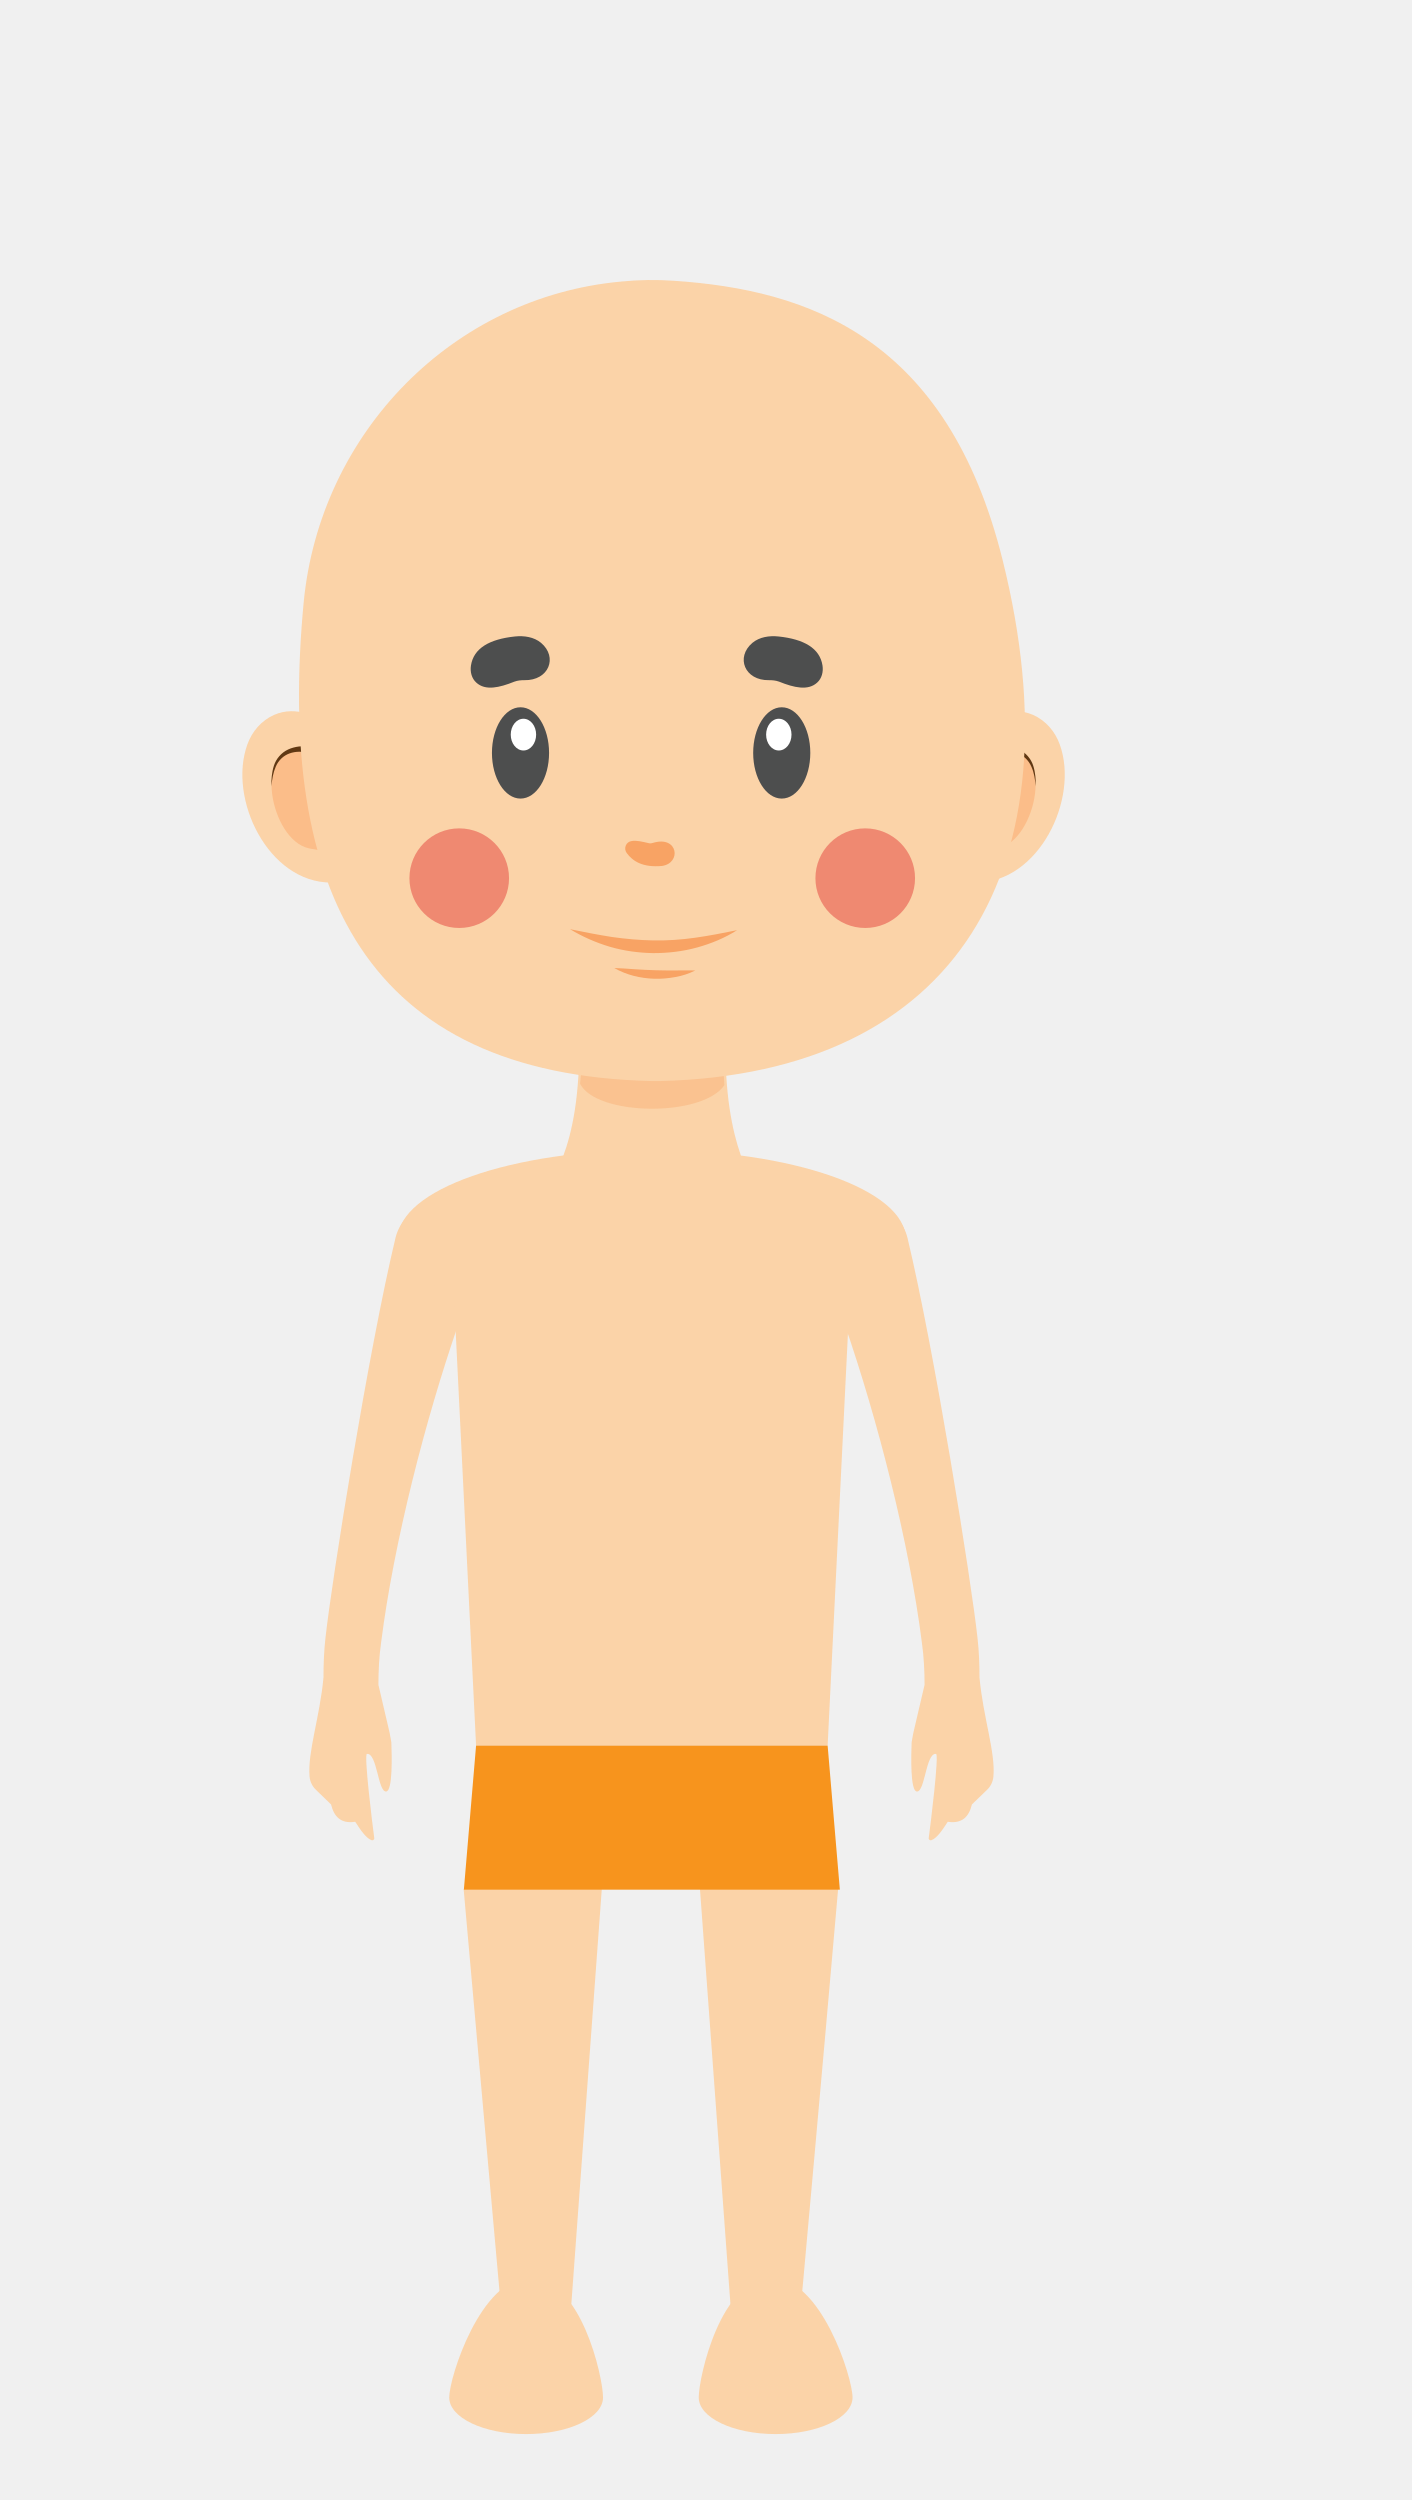
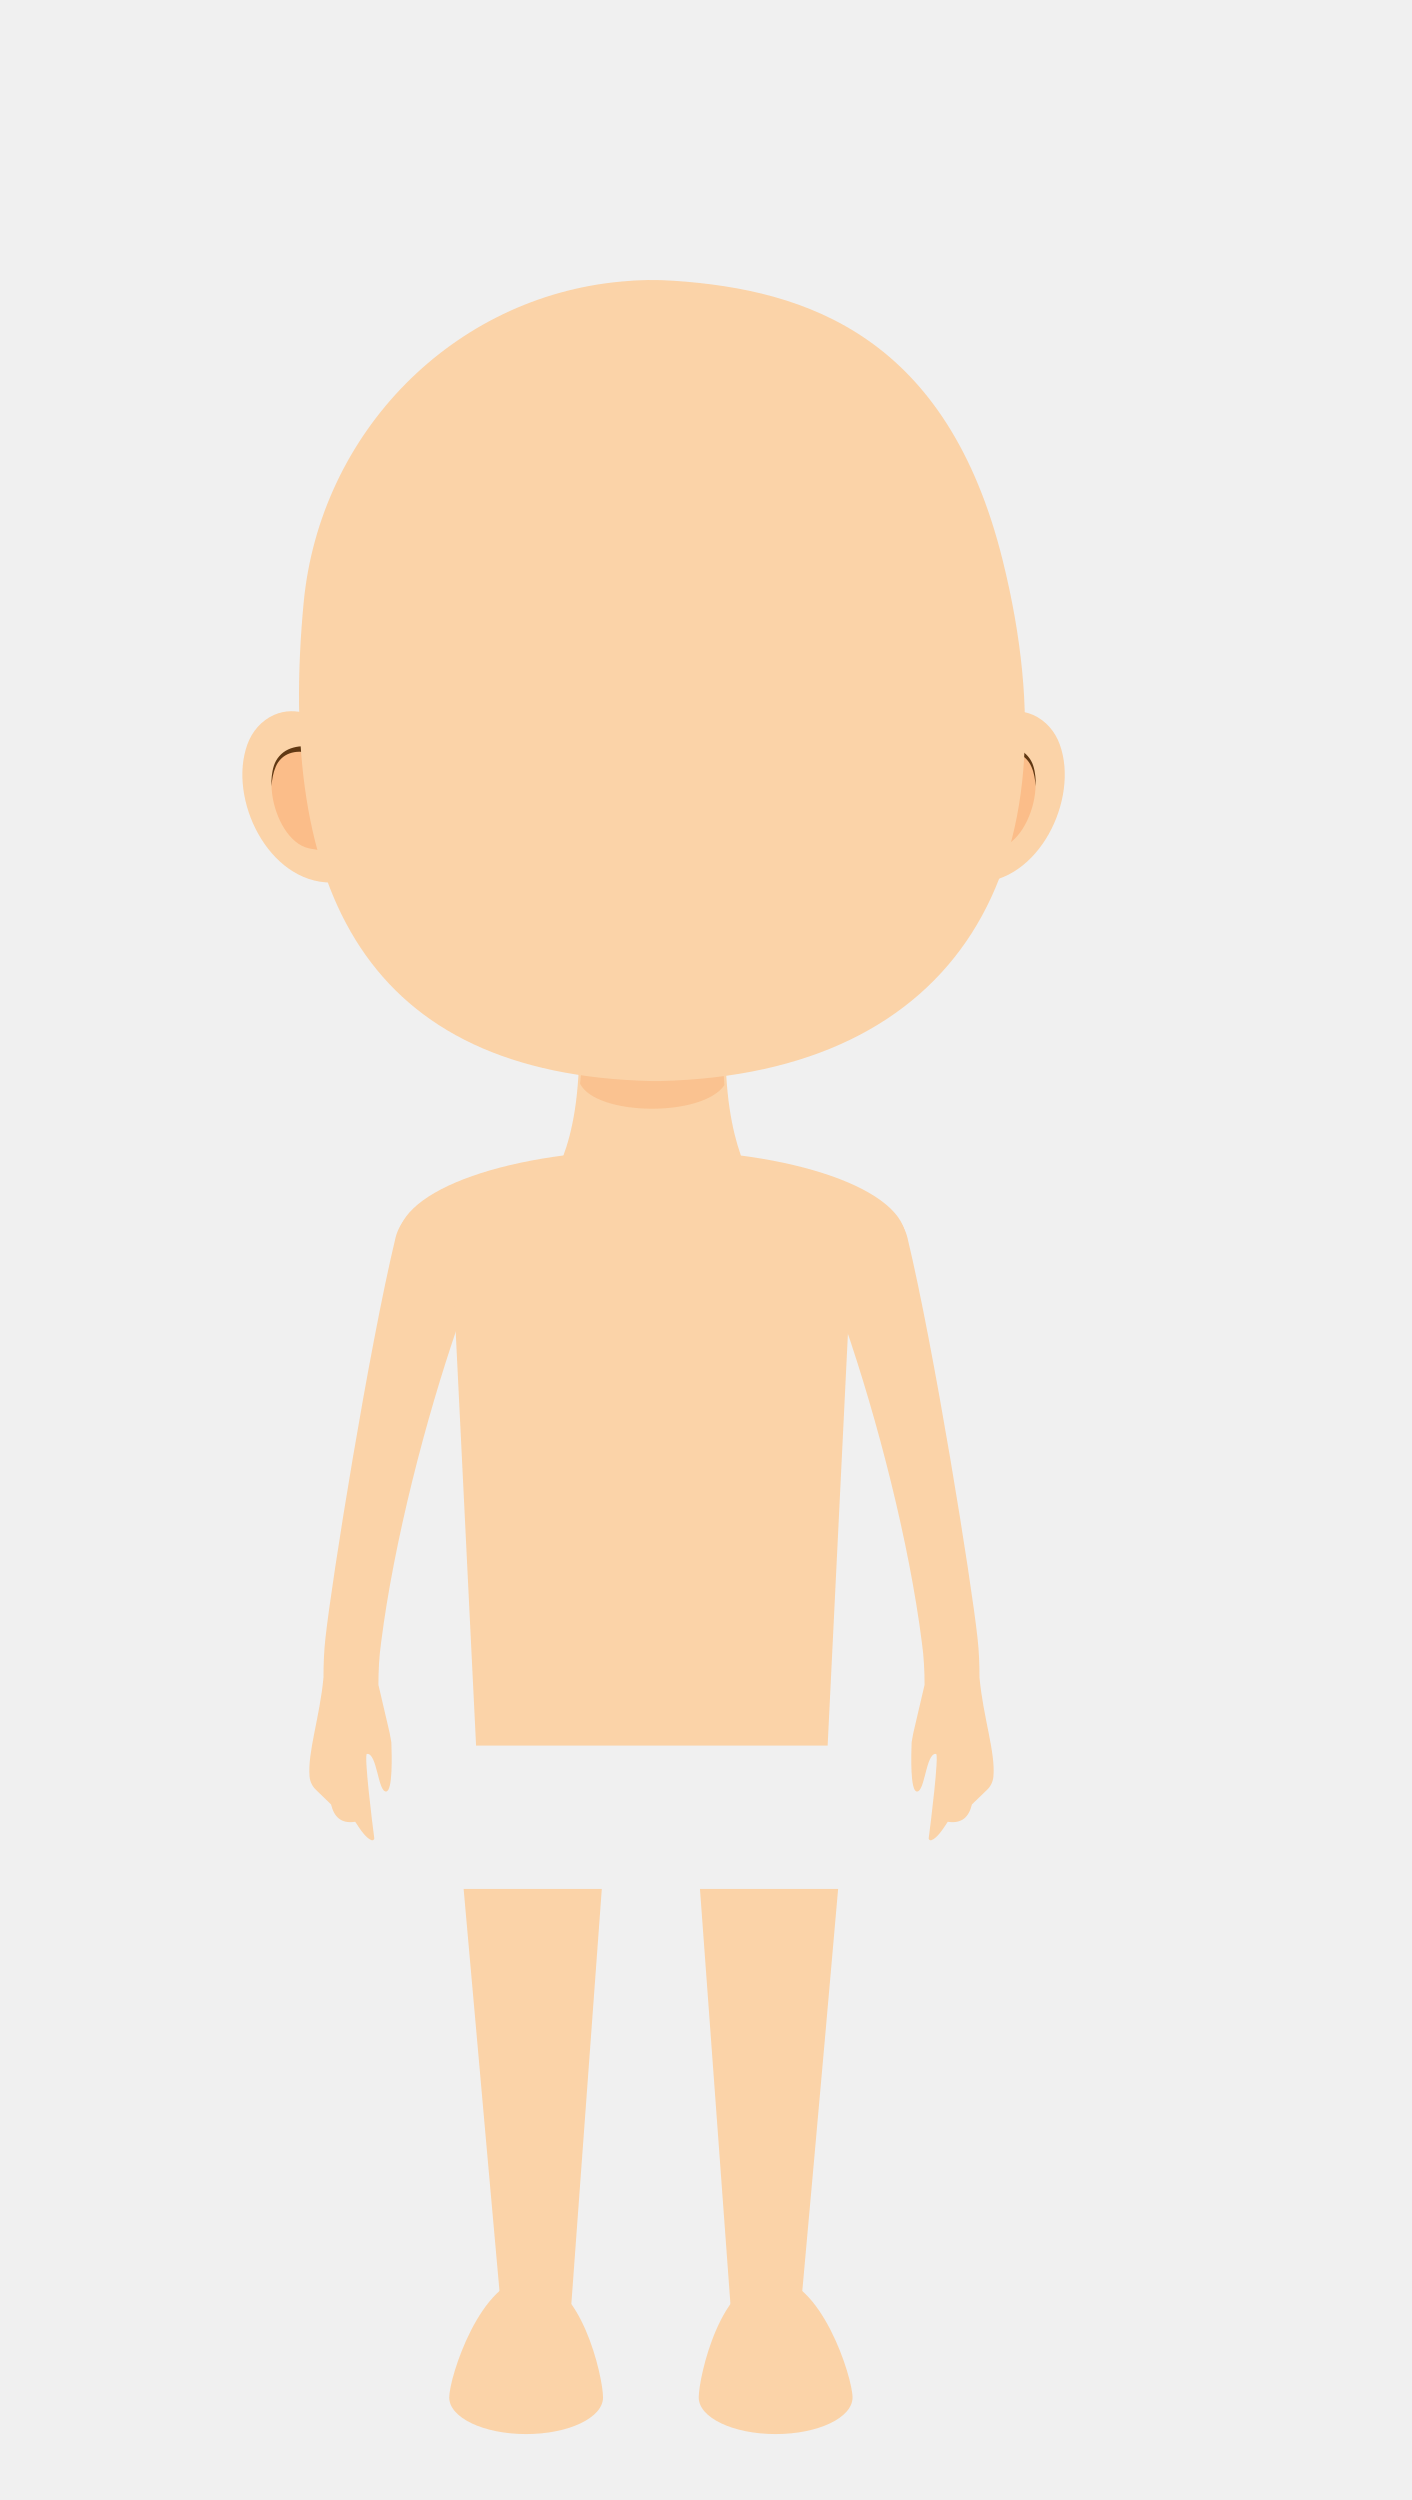
- <svg xmlns="http://www.w3.org/2000/svg" version="1.1" id="Layer_1" x="0px" y="0px" viewBox="0 0 578 1024" style="enable-background:new 0 0 578 1024;" xml:space="preserve">
+ <svg xmlns="http://www.w3.org/2000/svg" version="1.1" x="0px" y="0px" viewBox="0 0 578 1024" style="enable-background:new 0 0 578 1024;" xml:space="preserve">
  <style type="text/css">
	.st0{display:none;fill:#754C29;}
	.st1{fill:#FBD3A8;}
	.st2{opacity:0.35;fill:#F8A364;}
	.st3{fill:#FBBD89;}
	.st4{fill:#603813;}
- 	.st5{fill:#F8A364;}
- 	.st6{fill:#4D4E4E;}
- 	.st7{fill:#FFFFFF;}
- 	.st8{fill:#EF8971;}
- 	.st9{display:none;}
- 	.st10{display:inline;fill:#F15A29;}
- 	.st11{display:inline;fill:#F7941D;}
- 	.st12{display:none;fill:#333333;}
+ 	.st5{display:none;}
+ 	.st6{display:inline;fill:#F15A29;}
+ 	.st7{display:inline;fill:#F7941D;}
+ 	.st8{display:inline;fill:#333333;}
+ 	.st9{display:inline;fill:#E6E6E6;}
+ 	.st10{display:inline;fill:#12416D;}
+ 	.st11{display:inline;opacity:0.22;fill:#231F20;}
+ 	.st12{display:inline;fill:#255A9E;}
	.st13{display:inline;}
- 	.st14{fill:#E6E6E6;}
- 	.st15{fill:#DD3B10;}
- 	.st16{opacity:0.22;fill:#231F20;}
- 	.st17{fill:#F7941D;}
+ 	.st14{fill:#1A4C82;}
+ 	.st15{display:inline;fill:#1B75BC;}
+ 	.st16{fill:#F8A364;}
+ 	.st17{fill:#4D4E4E;}
+ 	.st18{fill:#FFFFFF;}
+ 	.st19{fill:#EF8971;}
</style>
-   <path class="st0" d="M279.1,709.2h-4.8h-87.1l8.1,175.3c0.1,1.6,1,3,2.4,3.7c12.8,6.6,48,8.9,62.5,0c1.2-0.8,2-2.1,2.1-3.5  l5.4-101.5c0.1-2,1.2-3.8,3-4.9l0.1-0.1c3.8-2.2,8.4-2.2,12.2,0.1l0,0c1.7,1,2.8,2.8,2.9,4.8l5.4,101.6c0.1,1.4,0.9,2.8,2.1,3.5  c14.5,8.9,49.7,6.6,62.5,0c1.4-0.7,2.3-2.1,2.4-3.7l8.1-175.3H279.1z" />
-   <path class="st1" d="M374.1,709.8l4.6-19.7l0,0c0-5.8-0.3-11.6-1.1-17.3c-5.2-41-18.1-91.2-31.6-130.3c-3.2-9.3-5.2-19-6-28.8  l-0.3-4.5c-0.8-10.9,9.8-19,20.1-15.4h0c6,2.1,10.4,7.1,11.9,13.2c11,45.9,26.1,140.1,28.7,164c0.6,5.3,0.8,10.7,0.8,16.1v0  c1.5,16.3,6.6,30.7,5.7,40.6c-0.2,2.1-1.1,4-2.7,5.5l-6.1,5.9c-1.2,5-4,8-9.9,7.1c-2.3,3.6-4.5,6.7-6.6,7.5  c-0.6,0.3-1.3-0.2-1.2-0.8c0.8-5.9,4.3-34.3,3-34.5c-4.2-0.5-4.5,15.8-7.9,15.4c-2.7-0.3-2.3-14.8-2.1-20.1  C373.7,712.3,373.8,711.1,374.1,709.8z" />
-   <path class="st1" d="M159.6,709.8l-4.6-19.7l0,0c0-5.8,0.3-11.6,1.1-17.3c5.2-41,18.1-91.2,31.6-130.3c3.2-9.3,5.2-19,6-28.8  l0.3-4.5c0.8-10.9-9.8-19-20.1-15.4h0c-6,2.1-10.4,7.1-11.9,13.2c-11,45.9-26.1,140.1-28.7,164c-0.6,5.3-0.8,10.7-0.8,16.1v0  c-1.5,16.3-6.6,30.7-5.7,40.6c0.2,2.1,1.1,4,2.7,5.5l6.1,5.9c1.2,5,4,8,9.9,7.1c2.3,3.6,4.5,6.7,6.6,7.5c0.6,0.3,1.3-0.2,1.2-0.8  c-0.8-5.9-4.3-34.3-3-34.5c4.2-0.5,4.5,15.8,7.9,15.4c2.7-0.3,2.3-14.8,2.1-20.1C160,712.3,159.9,711.1,159.6,709.8z" />
-   <path class="st1" d="M297.2,424.3h-27.9h-4.2h-27.9c0.5,24.3-2.9,39.6-6.5,49.2c-1.3,3.6-0.3,7.7,2.6,10.2  c13.1,11.7,52.2,15.9,68.1-1.3c2.4-2.6,3.1-6.3,1.9-9.6C300,463.3,296.7,448.1,297.2,424.3z" />
-   <path class="st2" d="M239.2,427.6l56.5,0.4l1,16.5c-9,13.2-52.4,12.7-59.1-0.6L239.2,427.6z" />
-   <g>
-     <path class="st1" d="M135.6,361.5c-25.8,0-42.3-34.4-34.3-56.5c1.9-5.4,5.8-9.9,11-12.2c9.3-4,17.8,0.9,23.3,4.6V361.5z" />
-     <path class="st3" d="M126.6,347.5c-16.1-3.4-23.2-42.6-3.1-40.1l11.4,1.3V349L126.6,347.5z" />
-     <path class="st4" d="M134.4,310.4c-2.6-0.9-5.2-1.8-7.9-2.2c-2.7-0.4-5.4-0.5-7.9,0.4c-2.5,0.9-4.5,2.8-5.6,5.3   c-1.1,2.5-1.6,5.3-1.8,8.2c-0.1-2.8,0.1-5.7,1-8.5c0.9-2.8,3-5.3,5.8-6.6c2.8-1.3,5.9-1.5,8.8-1.4c3,0.2,5.8,0.8,8.6,1.5   L134.4,310.4z" />
+   <g id="Layer_1">
+     <path class="st0" d="M279.1,709.2h-4.8h-87.1l8.1,175.3c0.1,1.6,1,3,2.4,3.7c12.8,6.6,48,8.9,62.5,0c1.2-0.8,2-2.1,2.1-3.5   l5.4-101.5c0.1-2,1.2-3.8,3-4.9l0.1-0.1c3.8-2.2,8.4-2.2,12.2,0.1l0,0c1.7,1,2.8,2.8,2.9,4.8l5.4,101.6c0.1,1.4,0.9,2.8,2.1,3.5   c14.5,8.9,49.7,6.6,62.5,0c1.4-0.7,2.3-2.1,2.4-3.7l8.1-175.3H279.1z" />
+     <path class="st1" d="M374.1,709.8l4.6-19.7l0,0c0-5.8-0.3-11.6-1.1-17.3c-5.2-41-18.1-91.2-31.6-130.3c-3.2-9.3-5.2-19-6-28.8   l-0.3-4.5c-0.8-10.9,9.8-19,20.1-15.4h0c6,2.1,10.4,7.1,11.9,13.2c11,45.9,26.1,140.1,28.7,164c0.6,5.3,0.8,10.7,0.8,16.1v0   c1.5,16.3,6.6,30.7,5.7,40.6c-0.2,2.1-1.1,4-2.7,5.5l-6.1,5.9c-1.2,5-4,8-9.9,7.1c-2.3,3.6-4.5,6.7-6.6,7.5   c-0.6,0.3-1.3-0.2-1.2-0.8c0.8-5.9,4.3-34.3,3-34.5c-4.2-0.5-4.5,15.8-7.9,15.4c-2.7-0.3-2.3-14.8-2.1-20.1   C373.7,712.3,373.8,711.1,374.1,709.8z" />
+     <path class="st1" d="M159.6,709.8l-4.6-19.7l0,0c0-5.8,0.3-11.6,1.1-17.3c5.2-41,18.1-91.2,31.6-130.3c3.2-9.3,5.2-19,6-28.8   l0.3-4.5c0.8-10.9-9.8-19-20.1-15.4h0c-6,2.1-10.4,7.1-11.9,13.2c-11,45.9-26.1,140.1-28.7,164c-0.6,5.3-0.8,10.7-0.8,16.1v0   c-1.5,16.3-6.6,30.7-5.7,40.6c0.2,2.1,1.1,4,2.7,5.5l6.1,5.9c1.2,5,4,8,9.9,7.1c2.3,3.6,4.5,6.7,6.6,7.5c0.6,0.3,1.3-0.2,1.2-0.8   c-0.8-5.9-4.3-34.3-3-34.5c4.2-0.5,4.5,15.8,7.9,15.4c2.7-0.3,2.3-14.8,2.1-20.1C160,712.3,159.9,711.1,159.6,709.8z" />
+     <path class="st1" d="M297.2,424.3h-27.9h-4.2h-27.9c0.5,24.3-2.9,39.6-6.5,49.2c-1.3,3.6-0.3,7.7,2.6,10.2   c13.1,11.7,52.2,15.9,68.1-1.3c2.4-2.6,3.1-6.3,1.9-9.6C300,463.3,296.7,448.1,297.2,424.3z" />
+     <path class="st2" d="M239.2,427.6l56.5,0.4l1,16.5c-9,13.2-52.4,12.7-59.1-0.6L239.2,427.6z" />
+     <g>
+       <path class="st1" d="M135.6,361.5c-25.8,0-42.3-34.4-34.3-56.5c1.9-5.4,5.8-9.9,11-12.2c9.3-4,17.8,0.9,23.3,4.6V361.5z" />
+       <path class="st3" d="M126.6,347.5c-16.1-3.4-23.2-42.6-3.1-40.1l11.4,1.3V349L126.6,347.5z" />
+       <path class="st4" d="M134.4,310.4c-2.6-0.9-5.2-1.8-7.9-2.2c-2.7-0.4-5.4-0.5-7.9,0.4c-2.5,0.9-4.5,2.8-5.6,5.3    c-1.1,2.5-1.6,5.3-1.8,8.2c-0.1-2.8,0.1-5.7,1-8.5c0.9-2.8,3-5.3,5.8-6.6c2.8-1.3,5.9-1.5,8.8-1.4c3,0.2,5.8,0.8,8.6,1.5    L134.4,310.4z" />
+     </g>
+     <g>
+       <path class="st1" d="M399.8,361.5c25.8,0,42.3-34.4,34.3-56.5c-1.9-5.4-5.8-9.9-11-12.2c-9.3-4-17.8,0.9-23.3,4.6V361.5z" />
+       <path class="st3" d="M408.8,347.5c16.1-3.4,23.2-42.6,3.1-40.1l-11.4,1.3V349L408.8,347.5z" />
+       <path class="st4" d="M400,307.1c2.8-0.7,5.7-1.3,8.6-1.5c2.9-0.1,6,0,8.8,1.4c2.8,1.3,4.9,3.8,5.8,6.6c0.9,2.8,1.1,5.7,1,8.5    c-0.2-2.8-0.6-5.6-1.8-8.2c-1.1-2.5-3.2-4.5-5.6-5.3c-2.5-0.9-5.2-0.8-7.9-0.4c-2.7,0.5-5.3,1.3-7.9,2.2L400,307.1z" />
+     </g>
+     <path class="st1" d="M410.7,229.5C388,138,330.9,118.7,276,115c-7.2-0.5-14.3-0.4-21.3,0.3c-69.3,6.2-123.6,62-130.3,131.3   C113.1,365.3,150.3,440,266.8,442.8h3.6C392.3,439.8,442,355.4,410.7,229.5z" />
+     <g class="st5">
+       <path class="st6" d="M382.9,497.3c-6.2-12.6-17.1-22.2-30.5-26.5l-40-13.2c-6.9,15.8-14.4,25.6-32.3,25.8    c-17.9-0.2-25.2-10-32.1-25.8l-40.2,13.2c-13.3,4.4-24.3,13.9-30.5,26.5l-28.6,58.5l37.5,14.7l14,136.7h75.9h7.8H360l13.3-136.7    l38.2-14.7L382.9,497.3z" />
+       <path class="st7" d="M377.4,707.3c0,0-3.2-44.3-4.1-136.7c-27.4-0.3-25-48.9-26.3-101.5l-13.2-4.1c2.1,49.3-16,75.2-54,78.1    c-38-2.8-56.1-28.8-54-78.1l-13.2,4.6c-1.3,52.6,1.1,100.7-26.3,101c-0.9,92.5-5.3,136.7-5.3,136.7    C239.4,731.4,328.7,728.5,377.4,707.3z" />
+     </g>
+     <polygon class="st1" points="339,715 195,715 185,512 349,512  " />
+     <ellipse class="st1" cx="267" cy="507.5" rx="104" ry="36.5" />
+     <path class="st1" d="M205,943l29,1l12.5-170.3h-56.6C196.6,849.4,205,943,205,943z" />
+     <path class="st1" d="M247,982c0,8.3-14.1,15-31.5,15s-31.5-6.7-31.5-15s13-49,33-49C238,933,247,973.7,247,982z" />
+     <path class="st1" d="M328.2,943l-29,1l-12.5-170.3h56.6C336.7,849.4,328.2,943,328.2,943z" />
+     <path class="st1" d="M286.2,982c0,8.3,14.1,15,31.5,15s31.5-6.7,31.5-15s-13-49-33-49C295.2,933,286.2,973.7,286.2,982z" />
  </g>
-   <g>
-     <path class="st1" d="M399.8,361.5c25.8,0,42.3-34.4,34.3-56.5c-1.9-5.4-5.8-9.9-11-12.2c-9.3-4-17.8,0.9-23.3,4.6V361.5z" />
-     <path class="st3" d="M408.8,347.5c16.1-3.4,23.2-42.6,3.1-40.1l-11.4,1.3V349L408.8,347.5z" />
-     <path class="st4" d="M400,307.1c2.8-0.7,5.7-1.3,8.6-1.5c2.9-0.1,6,0,8.8,1.4c2.8,1.3,4.9,3.8,5.8,6.6c0.9,2.8,1.1,5.7,1,8.5   c-0.2-2.8-0.6-5.6-1.8-8.2c-1.1-2.5-3.2-4.5-5.6-5.3c-2.5-0.9-5.2-0.8-7.9-0.4c-2.7,0.5-5.3,1.3-7.9,2.2L400,307.1z" />
+   <g id="Layer_2" class="st5">
+     <path class="st8" d="M230.9,160.7c-109-1.6-75,126.3-102.4,186.9c-67.9-156-54.2-268,72.3-282.9c61.7-106.7,149,33.5,242,4.6   c-1.2,7.9-5.6,14-11.1,19.7c-0.3,0.3-0.1,0.9,0.4,0.8c10.3-1,19.1-5.2,25.9-12.9c0,12.1-5.9,20.5-16.4,26c-0.4,0.2-0.3,0.9,0.2,0.9   c8.1,0.5,15.8-1.6,22.9-6.8c-1.2,7-5.7,11.9-11,15.9c-0.3,0.3-0.2,0.8,0.2,0.8c32.2,5.8,42.7,27.6,32.6,60.6   c-10.3,56.5-22.9,105.6-79.8,172.7c0.4-41.9-1-80.9-7.5-112c-0.7-3.4-3.6-5.9-7.1-6.1c-78.3-4.4-127.3-26.1-154.9-64.9   C235.6,162,233.3,160.8,230.9,160.7z" />
  </g>
-   <path class="st1" d="M410.7,229.5C388,138,330.9,118.7,276,115c-7.2-0.5-14.3-0.4-21.3,0.3c-69.3,6.2-123.6,62-130.3,131.3  C113.1,365.3,150.3,440,266.8,442.8h3.6C392.3,439.8,442,355.4,410.7,229.5z" />
-   <path class="st5" d="M265.9,345.4c0.6,0.1,1.1,0,1.7-0.2c10.2-3,11.6,8.4,3.5,9.5c-7.8,0.7-11.9-1.9-14.4-5.3  c-1.4-1.9-0.3-4.6,2-4.9C260.6,344.1,263.3,344.8,265.9,345.4z" />
-   <g>
-     <ellipse class="st6" cx="213.2" cy="308.4" rx="11.7" ry="18.7" />
-     <ellipse class="st7" cx="214.4" cy="300.9" rx="5.2" ry="6.5" />
+   <g id="Layer_3" class="st5">
+     <path class="st9" d="M236.1,923.3l1.4-18.5l-36.2,0.1c0,0,1.8,16.6,1.8,21c0,0-2.2,10.4-6.1,16.9c-3.9,6.5,7.2,13.1,21.5,13.1   c14.3,0,21.8-2.7,22.2-7.1C241.2,944.6,236.1,931,236.1,923.3z" />
+     <path class="st10" d="M253.4,985.8c-0.9-8.2-6.1-11-6.1-11c0-1.9-32.7,0-32.7,0s-32.7-1.9-32.7,0c0,0-5.2,2.8-6.1,11   c-0.9,8.2-3,18.2,38.8,18.2C256.4,1004,254.3,994,253.4,985.8z" />
+     <path class="st11" d="M214.6,1004c41.8,0,39.7-10,38.8-18.2c-0.7-6.5-4-9.6-5.4-10.6l-9.4,4.2c0,0,7.1,17.1-28.5,19.7   c-35.6,2.6-34.3-13.3-34.3-13.3C175,994,172.8,1004,214.6,1004z" />
+     <path class="st12" d="M229.6,943.3c0,0,0.4-6.9-3.9-7.4c-4.3-0.4-14.3-0.4-17.8,0c-3.5,0.4-4.8,7.4-4.8,7.4s-7.4-0.4-9.1,4.8   c-1.7,5.2-13,25.1-13.9,32.9c0,0,7.3,4.8,38.3,4.8c31,0,30.6-5.2,30.6-5.2s-7.7-26.6-8.3-31.7C240.1,943.9,229.6,943.3,229.6,943.3   z" />
+     <path class="st11" d="M249.1,980.6c0,0-7.7-26.6-8.3-31.7c-1.2,38.8-60.6,32.1-60.6,32.1s7.3,4.8,38.3,4.8   C249.5,985.8,249.1,980.6,249.1,980.6z" />
+     <g class="st13">
+       <polygon class="st14" points="237.5,906.3 201.4,906.3 201.3,903.5 237.7,903.5   " />
+     </g>
+     <path class="st9" d="M297.2,923.3l-1.4-18.5L332,905c0,0-1.8,16.6-1.8,21c0,0,2.2,10.4,6.1,16.9c3.9,6.5-7.2,13.1-21.5,13.1   c-14.3,0-21.8-2.7-22.2-7.1C292,944.6,297.2,931,297.2,923.3z" />
+     <path class="st10" d="M279.8,985.8c0.9-8.2,6.1-11,6.1-11c0-1.9,32.7,0,32.7,0s32.7-1.9,32.7,0c0,0,5.2,2.8,6.1,11   c0.9,8.2,3,18.2-38.8,18.2C276.8,1004,279,994,279.8,985.8z" />
+     <path class="st11" d="M318.6,1004c-41.8,0-39.7-10-38.8-18.2c0.7-6.5,4-9.6,5.4-10.6l9.4,4.2c0,0-7.1,17.1,28.5,19.7   c35.6,2.6,34.3-13.3,34.3-13.3C358.3,994,360.4,1004,318.6,1004z" />
+     <path class="st12" d="M303.7,943.3c0,0-0.4-6.9,3.9-7.4c4.3-0.4,14.3-0.4,17.8,0c3.5,0.4,4.8,7.4,4.8,7.4s7.4-0.4,9.1,4.8   c1.7,5.2,13,25.1,13.9,32.9c0,0-7.3,4.8-38.3,4.8c-31,0-30.6-5.2-30.6-5.2s7.7-26.6,8.3-31.7C293.1,943.9,303.7,943.3,303.7,943.3z   " />
+     <path class="st11" d="M284.2,980.6c0,0,7.7-26.6,8.3-31.7c1.2,38.8,60.6,32.1,60.6,32.1s-7.3,4.8-38.3,4.8   C283.7,985.8,284.2,980.6,284.2,980.6z" />
+     <g class="st13">
+       <polygon class="st14" points="295.7,906.3 331.8,906.3 332,903.5 295.6,903.5   " />
+     </g>
  </g>
-   <g>
-     <ellipse class="st6" cx="320.2" cy="308.4" rx="11.7" ry="18.7" />
-     <ellipse class="st7" cx="319" cy="300.9" rx="5.2" ry="6.5" />
+   <g id="Layer_4" class="st5">
+     <path class="st15" d="M271,715h-8.5h-74.6v126.8c26.1,8.6,50.4,8,73.1,0v-42.4c0-0.8,0.4-1.6,1-2.2h0c2.8-2.3,6.7-2.3,9.5,0l0,0   c0.7,0.5,1,1.3,1,2.2v42.4c22.7,8,47,8.6,73.1,0V715H271z" />
+     <path class="st9" d="M373,502.8c-6.3-12.9-17.6-22.7-31.2-27.2l-41-13.6c-7,16.2-14.7,26.2-33.1,26.4   c-18.3-0.2-25.8-10.2-32.9-26.4l-41.2,13.6c-13.7,4.5-24.9,14.3-31.2,27.2l-29.3,60l38.5,15.1L176,718h0   c60.3,15.1,123.3,15.1,183.6,0h0l3.7-140.2l39.1-15.1L373,502.8z" />
  </g>
-   <g>
-     <path class="st5" d="M233.5,380.6c5.8,1.2,11.5,2.3,17.2,3.2c5.7,0.8,11.3,1.3,17,1.4c5.7,0.1,11.3-0.3,17-1.1   c5.7-0.8,11.3-1.9,17.2-3.1c-5,3.2-10.6,5.5-16.4,7.1c-5.8,1.6-11.8,2.3-17.9,2.3c-6-0.1-12-0.9-17.8-2.6   C244.1,386.1,238.6,383.7,233.5,380.6z" />
-     <path class="st5" d="M251.6,396.5c2.9,0.1,5.7,0.3,8.4,0.5c2.8,0.2,5.5,0.3,8.2,0.4c2.7,0.1,5.5,0.1,8.2,0.1c2.8,0,5.5-0.1,8.4,0   c-2.6,1.3-5.3,2.2-8.2,2.7c-2.8,0.5-5.7,0.8-8.6,0.7c-2.9-0.1-5.8-0.5-8.5-1.2C256.9,399,254.2,398,251.6,396.5z" />
-   </g>
-   <circle class="st8" cx="188.1" cy="359.7" r="20.4" />
-   <circle class="st8" cx="354.4" cy="359.7" r="20.4" />
-   <path class="st6" d="M315,278.6c-10,0.2-13.8-9.4-6.8-15.3c2.9-2.4,6.9-3,10.7-2.6c10.4,1.1,16.9,4.8,18,11.9c0.4,2.6-0.3,5.3-2.2,7  c-3.7,3.4-9.4,2.1-15.6-0.4C317.7,278.7,316.4,278.6,315,278.6z" />
-   <path class="st6" d="M214.8,278.6c10,0.2,13.8-9.4,6.8-15.3c-2.9-2.4-6.9-3-10.7-2.6c-10.4,1.1-16.9,4.8-18,11.9  c-0.4,2.6,0.3,5.3,2.2,7c3.7,3.4,9.4,2.1,15.6-0.4C212.1,278.7,213.4,278.6,214.8,278.6z" />
-   <g class="st9">
-     <path class="st10" d="M382.9,497.3c-6.2-12.6-17.1-22.2-30.5-26.5l-40-13.2c-6.9,15.8-14.4,25.6-32.3,25.8   c-17.9-0.2-25.2-10-32.1-25.8l-40.2,13.2c-13.3,4.4-24.3,13.9-30.5,26.5l-28.6,58.5l37.5,14.7l14,136.7h75.9h7.8H360l13.3-136.7   l38.2-14.7L382.9,497.3z" />
-     <path class="st11" d="M377.4,707.3c0,0-3.2-44.3-4.1-136.7c-27.4-0.3-25-48.9-26.3-101.5l-13.2-4.1c2.1,49.3-16,75.2-54,78.1   c-38-2.8-56.1-28.8-54-78.1l-13.2,4.6c-1.3,52.6,1.1,100.7-26.3,101c-0.9,92.5-5.3,136.7-5.3,136.7   C239.4,731.4,328.7,728.5,377.4,707.3z" />
-   </g>
-   <path class="st12" d="M230.9,160.7c-109-1.6-75,126.3-102.4,186.9c-67.9-156-54.2-268,72.3-282.9c61.7-106.7,149,33.5,242,4.6  c-1.2,7.9-5.6,14-11.1,19.7c-0.3,0.3-0.1,0.9,0.4,0.8c10.3-1,19.1-5.2,25.9-12.9c0,12.1-5.9,20.5-16.4,26c-0.4,0.2-0.3,0.9,0.2,0.9  c8.1,0.5,15.8-1.6,22.9-6.8c-1.2,7-5.7,11.9-11,15.9c-0.3,0.3-0.2,0.8,0.2,0.8c32.2,5.8,42.7,27.6,32.6,60.6  c-10.3,56.5-22.9,105.6-79.8,172.7c0.4-41.9-1-80.9-7.5-112c-0.7-3.4-3.6-5.9-7.1-6.1c-78.3-4.4-127.3-26.1-154.9-64.9  C235.6,162,233.3,160.8,230.9,160.7z" />
-   <polygon class="st1" points="339,715 195,715 185,512 349,512 " />
-   <ellipse class="st1" cx="267" cy="507.5" rx="104" ry="36.5" />
-   <path class="st1" d="M205,943l29,1l12.5-170.3h-56.6C196.6,849.4,205,943,205,943z" />
-   <path class="st1" d="M247,982c0,8.3-14.1,15-31.5,15s-31.5-6.7-31.5-15s13-49,33-49C238,933,247,973.7,247,982z" />
-   <path class="st1" d="M328.2,943l-29,1l-12.5-170.3h56.6C336.7,849.4,328.2,943,328.2,943z" />
-   <path class="st1" d="M286.2,982c0,8.3,14.1,15,31.5,15s31.5-6.7,31.5-15s-13-49-33-49C295.2,933,286.2,973.7,286.2,982z" />
-   <g class="st9">
+   <g id="Layer_5" class="st5">
    <g class="st13">
-       <path class="st14" d="M236.1,923.3l1.4-18.5l-36.2,0.1c0,0,1.8,16.6,1.8,21c0,0-2.2,10.4-6.1,16.9c-3.9,6.5,7.2,13.1,21.5,13.1    c14.3,0,21.8-2.7,22.2-7.1C241.2,944.6,236.1,931,236.1,923.3z" />
-       <path class="st15" d="M253.4,985.8c-0.9-8.2-6.1-11-6.1-11c0-1.9-32.7,0-32.7,0s-32.7-1.9-32.7,0c0,0-5.2,2.8-6.1,11    c-0.9,8.2-3,18.2,38.8,18.2C256.4,1004,254.3,994,253.4,985.8z" />
-       <path class="st16" d="M214.6,1004c41.8,0,39.7-10,38.8-18.2c-0.7-6.5-4-9.6-5.4-10.6l-9.4,4.2c0,0,7.1,17.1-28.5,19.7    c-35.6,2.6-34.3-13.3-34.3-13.3C175,994,172.8,1004,214.6,1004z" />
-       <path class="st17" d="M229.6,943.3c0,0,0.4-6.9-3.9-7.4c-4.3-0.4-14.3-0.4-17.8,0c-3.5,0.4-4.8,7.4-4.8,7.4s-7.4-0.4-9.1,4.8    c-1.7,5.2-13,25.1-13.9,32.9c0,0,7.3,4.8,38.3,4.8c31,0,30.6-5.2,30.6-5.2s-7.7-26.6-8.3-31.7    C240.1,943.9,229.6,943.3,229.6,943.3z" />
-       <path class="st16" d="M249.1,980.6c0,0-7.7-26.6-8.3-31.7c-1.2,38.8-60.6,32.1-60.6,32.1s7.3,4.8,38.3,4.8    C249.5,985.8,249.1,980.6,249.1,980.6z" />
+       <path class="st16" d="M265.9,345.4c0.6,0.1,1.1,0,1.7-0.2c10.2-3,11.6,8.4,3.5,9.5c-7.8,0.7-11.9-1.9-14.4-5.3    c-1.4-1.9-0.3-4.6,2-4.9C260.6,344.1,263.3,344.8,265.9,345.4z" />
      <g>
-         <polygon class="st15" points="237.5,906.3 201.4,906.3 201.3,903.5 237.7,903.5    " />
+         <g>
+           <ellipse class="st17" cx="213.2" cy="308.4" rx="11.7" ry="18.7" />
+           <ellipse class="st18" cx="214.4" cy="300.9" rx="5.2" ry="6.5" />
+         </g>
+         <g>
+           <ellipse class="st17" cx="320.2" cy="308.4" rx="11.7" ry="18.7" />
+           <ellipse class="st18" cx="319" cy="300.9" rx="5.2" ry="6.5" />
+         </g>
+       </g>
+       <g>
+         <path class="st16" d="M233.5,380.6c5.8,1.2,11.5,2.3,17.2,3.2c5.7,0.8,11.3,1.3,17,1.4c5.7,0.1,11.3-0.3,17-1.1     c5.7-0.8,11.3-1.9,17.2-3.1c-5,3.2-10.6,5.5-16.4,7.1c-5.8,1.6-11.8,2.3-17.9,2.3c-6-0.1-12-0.9-17.8-2.6     C244.1,386.1,238.6,383.7,233.5,380.6z" />
+         <path class="st16" d="M251.6,396.5c2.9,0.1,5.7,0.3,8.4,0.5c2.8,0.2,5.5,0.3,8.2,0.4c2.7,0.1,5.5,0.1,8.2,0.1     c2.8,0,5.5-0.1,8.4,0c-2.6,1.3-5.3,2.2-8.2,2.7c-2.8,0.5-5.7,0.8-8.6,0.7c-2.9-0.1-5.8-0.5-8.5-1.2     C256.9,399,254.2,398,251.6,396.5z" />
+       </g>
+       <circle class="st19" cx="188.1" cy="359.7" r="20.4" />
+       <circle class="st19" cx="354.4" cy="359.7" r="20.4" />
+       <g>
+         <path class="st17" d="M315,278.6c-10,0.2-13.8-9.4-6.8-15.3c2.9-2.4,6.9-3,10.7-2.6c10.4,1.1,16.9,4.8,18,11.9     c0.4,2.6-0.3,5.3-2.2,7c-3.7,3.4-9.4,2.1-15.6-0.4C317.7,278.7,316.4,278.6,315,278.6z" />
+         <path class="st17" d="M214.8,278.6c10,0.2,13.8-9.4,6.8-15.3c-2.9-2.4-6.9-3-10.7-2.6c-10.4,1.1-16.9,4.8-18,11.9     c-0.4,2.6,0.3,5.3,2.2,7c3.7,3.4,9.4,2.1,15.6-0.4C212.1,278.7,213.4,278.6,214.8,278.6z" />
      </g>
    </g>
-     <g class="st13">
-       <path class="st14" d="M297.2,923.3l-1.4-18.5L332,905c0,0-1.8,16.6-1.8,21c0,0,2.2,10.4,6.1,16.9c3.9,6.5-7.2,13.1-21.5,13.1    c-14.3,0-21.8-2.7-22.2-7.1C292,944.6,297.2,931,297.2,923.3z" />
-       <path class="st15" d="M279.8,985.8c0.9-8.2,6.1-11,6.1-11c0-1.9,32.7,0,32.7,0s32.7-1.9,32.7,0c0,0,5.2,2.8,6.1,11    c0.9,8.2,3,18.2-38.8,18.2C276.8,1004,279,994,279.8,985.8z" />
-       <path class="st16" d="M318.6,1004c-41.8,0-39.7-10-38.8-18.2c0.7-6.5,4-9.6,5.4-10.6l9.4,4.2c0,0-7.1,17.1,28.5,19.7    c35.6,2.6,34.3-13.3,34.3-13.3C358.3,994,360.4,1004,318.6,1004z" />
-       <path class="st17" d="M303.7,943.3c0,0-0.4-6.9,3.9-7.4c4.3-0.4,14.3-0.4,17.8,0c3.5,0.4,4.8,7.4,4.8,7.4s7.4-0.4,9.1,4.8    c1.7,5.2,13,25.1,13.9,32.9c0,0-7.3,4.8-38.3,4.8c-31,0-30.6-5.2-30.6-5.2s7.7-26.6,8.3-31.7C293.1,943.9,303.7,943.3,303.7,943.3    z" />
-       <path class="st16" d="M284.2,980.6c0,0,7.7-26.6,8.3-31.7c1.2,38.8,60.6,32.1,60.6,32.1s-7.3,4.8-38.3,4.8    C283.7,985.8,284.2,980.6,284.2,980.6z" />
-       <g>
-         <polygon class="st15" points="295.7,906.3 331.8,906.3 332,903.5 295.6,903.5    " />
-       </g>
-     </g>
+     <polygon class="st7" points="344,774 190,774 195,715 339,715  " />
  </g>
-   <polygon class="st17" points="344,774 190,774 195,715 339,715 " />
</svg>
